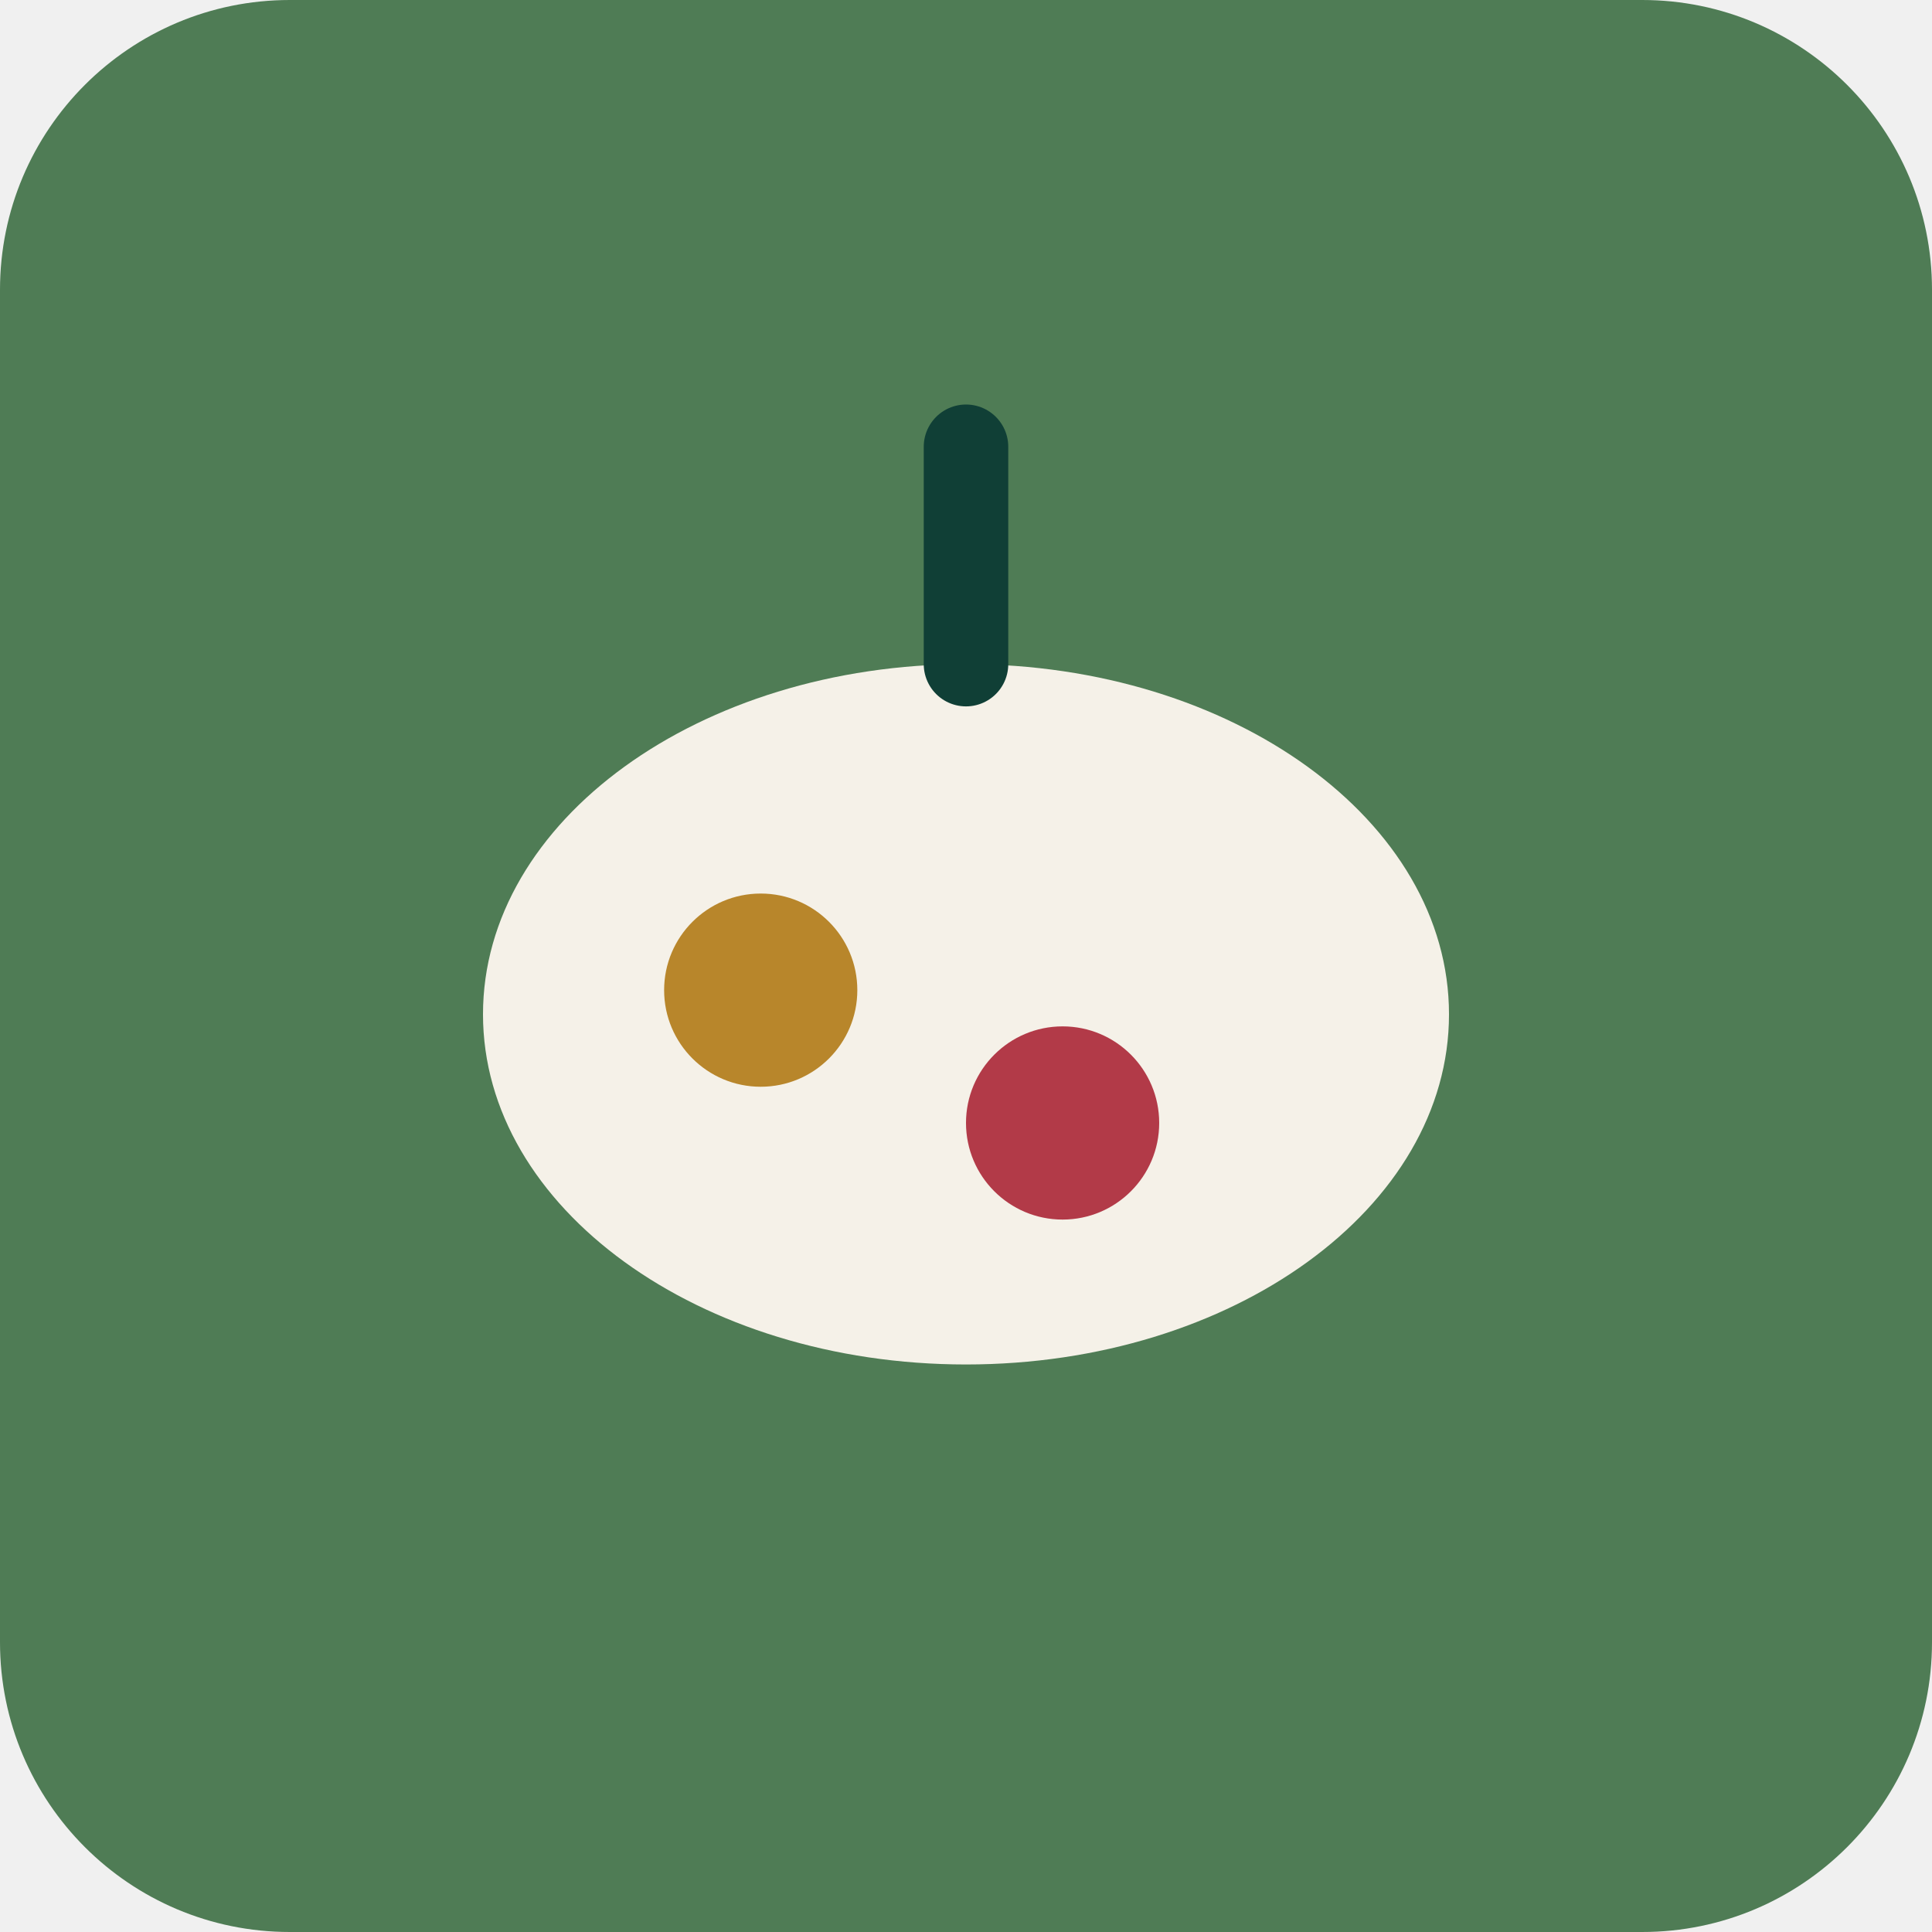
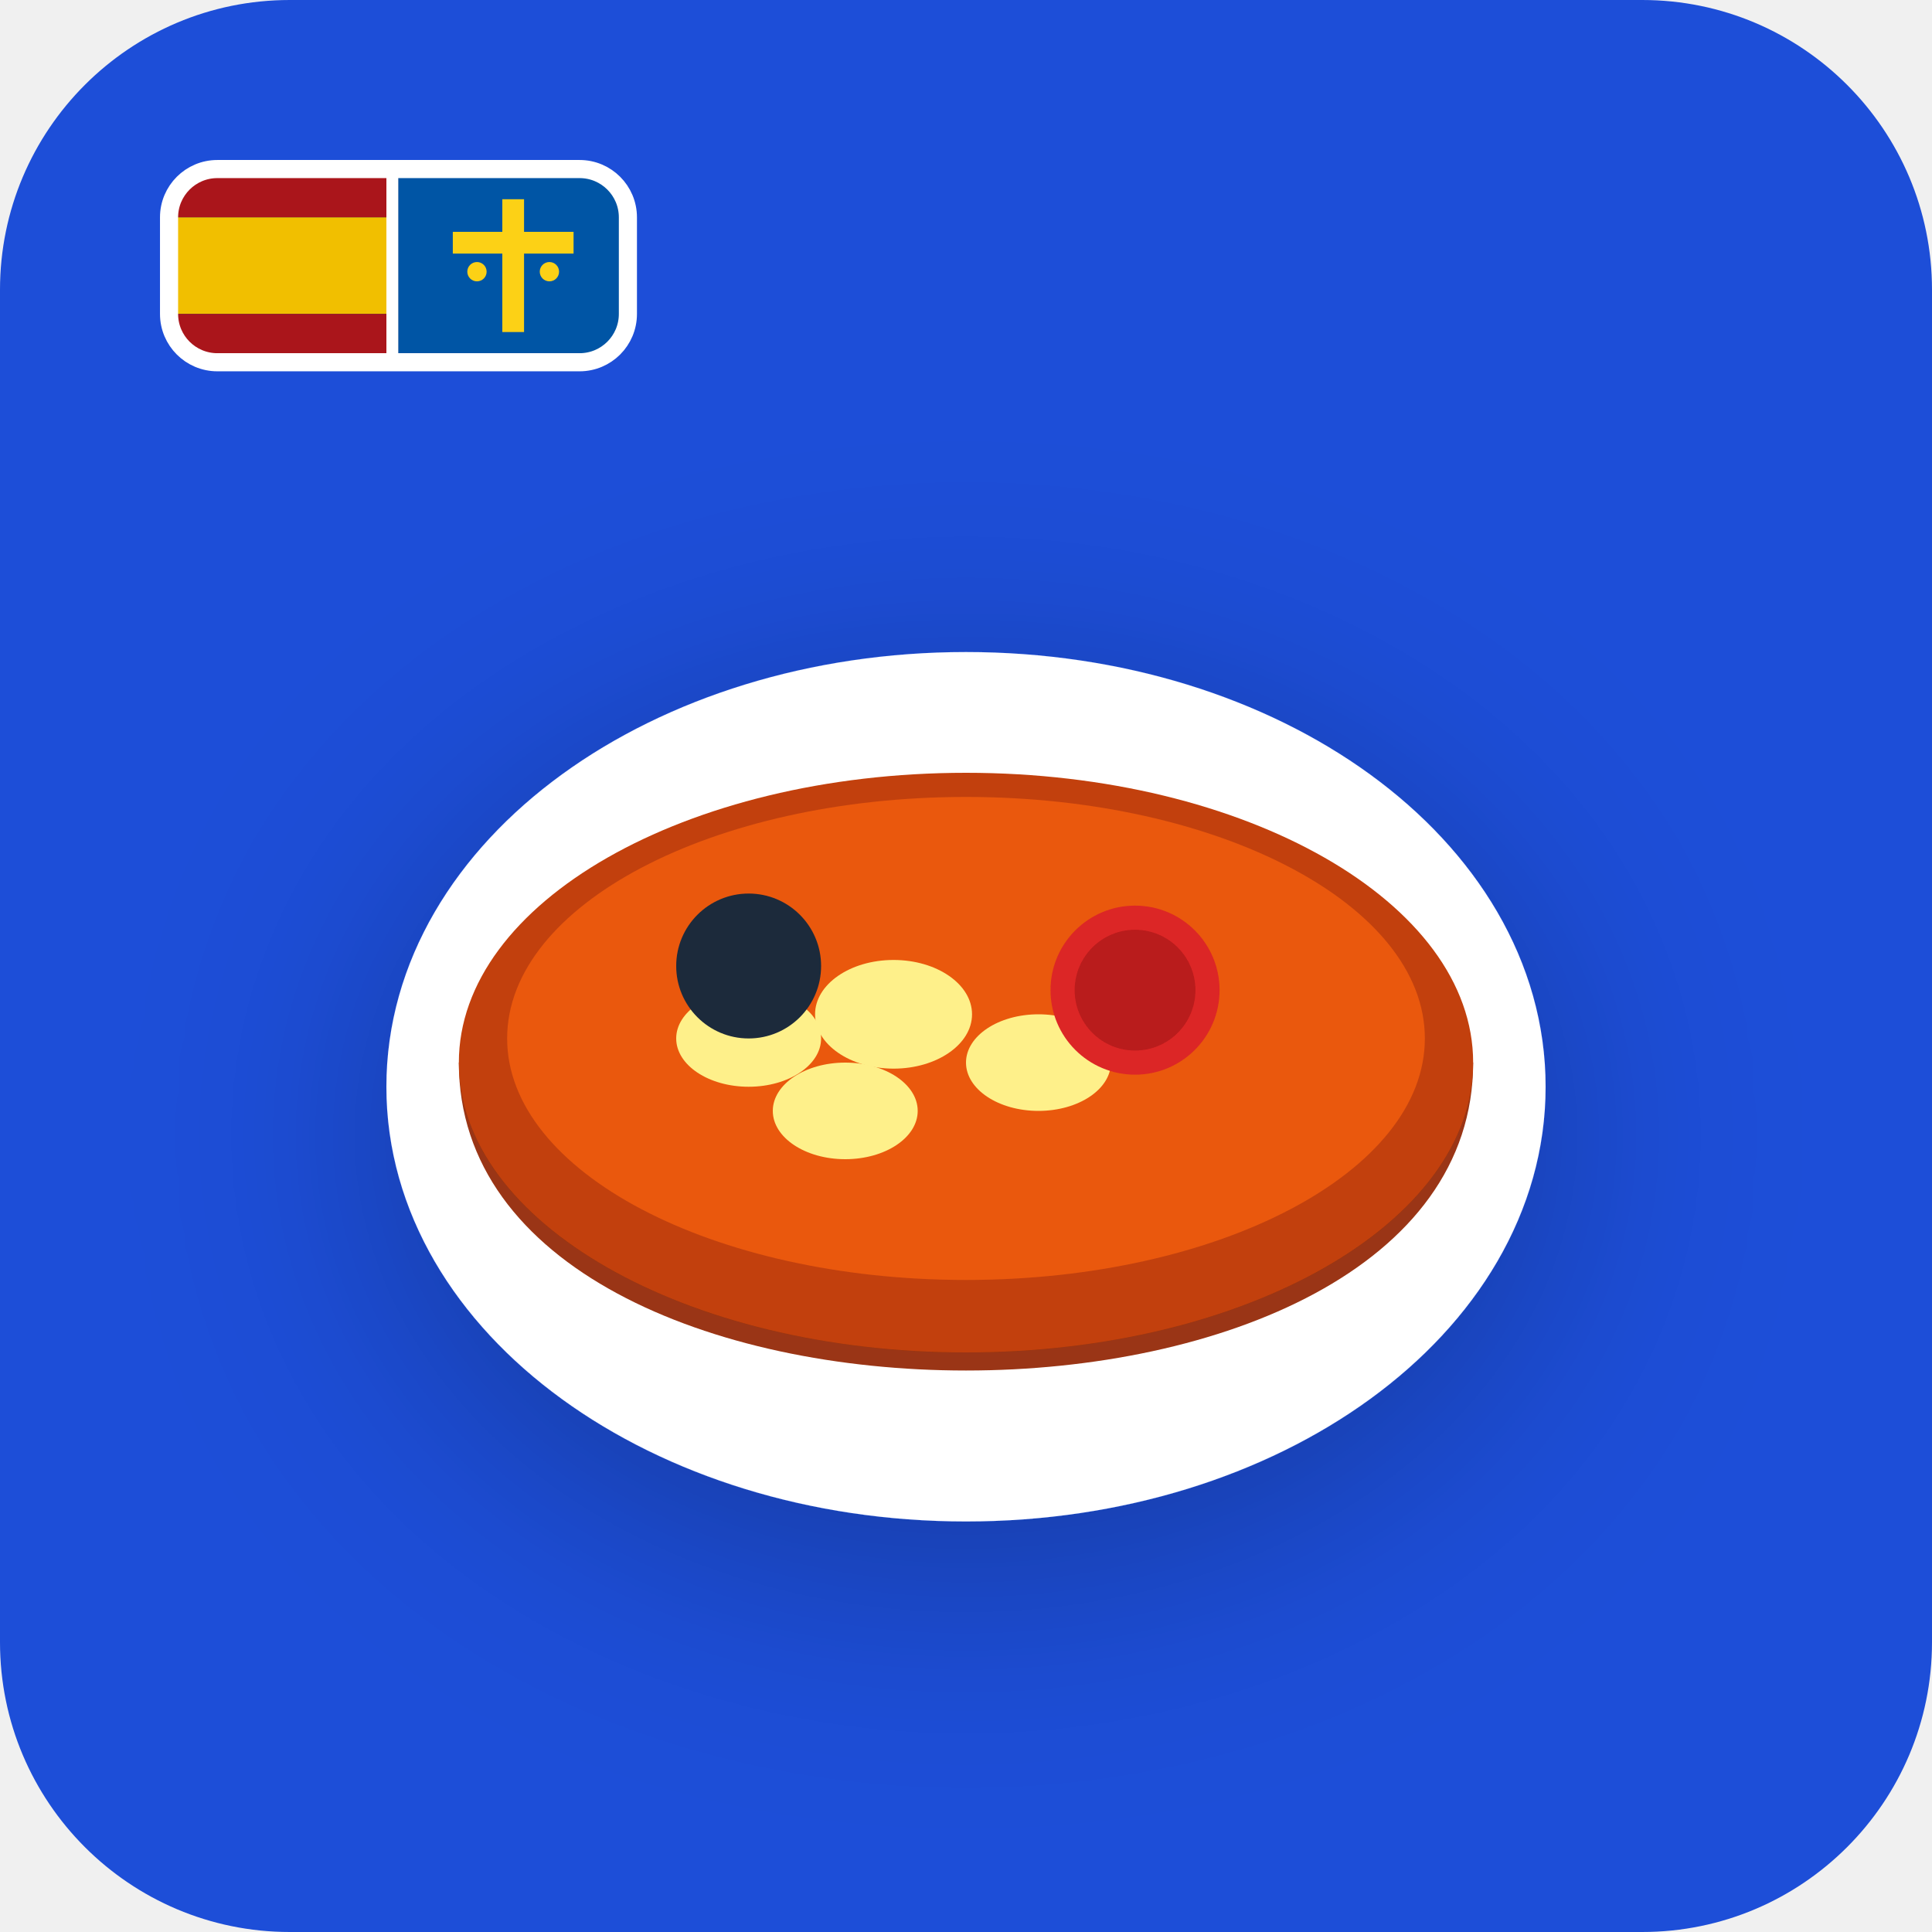
<svg xmlns="http://www.w3.org/2000/svg" viewBox="0 0 160 160" role="img" data-cuisine="asturiana">
-   <rect width="160" height="160" rx="24" fill="#4F7C55" />
-   <ellipse cx="80" cy="84" rx="40" ry="29" fill="#F5F1E8" />
-   <circle cx="63" cy="82" r="8" fill="#B8862B" />
-   <circle cx="88" cy="93" r="8" fill="#B23A48" />
-   <path d="M80 55v-18" stroke="#103F36" stroke-width="7" stroke-linecap="round" />
+   <defs>
+     <clipPath id="flag-clip-es_as">
+       <rect width="38" height="16" rx="4" />
+     </clipPath>
+   </defs>
+   <rect width="160" height="160" rx="24" fill="#1D4ED8" />
+   <g filter="drop-shadow(0 4px 10px rgba(0,0,0,0.25))">
+     <ellipse cx="80" cy="90" rx="44" ry="32" fill="#FFFFFF" stroke="#FFFFFF" stroke-width="8" />
+     <path d="M38 88 C38 122 122 122 122 88 Z" fill="#9A3412" />
+     <ellipse cx="80" cy="88" rx="42" ry="24" fill="#C2410C" />
+     <ellipse cx="80" cy="86" rx="38" ry="20" fill="#EA580C" />
+     <ellipse cx="62" cy="86" rx="6" ry="4" fill="#FEF08A" />
+     <ellipse cx="74" cy="84" rx="6.5" ry="4.5" fill="#FEF08A" />
+     <ellipse cx="86" cy="88" rx="6" ry="4" fill="#FEF08A" />
+     <ellipse cx="70" cy="92" rx="6" ry="4" fill="#FEF08A" />
+     <circle cx="94" cy="82" r="7" fill="#DC2626" />
+     <circle cx="94" cy="82" r="5" fill="#B91C1C" />
+     <circle cx="62" cy="80" r="6" fill="#1E293B" />
+   </g>
+   <g class="flag-badge" transform="translate(14,14)">
+     <rect width="38" height="16" rx="4" fill="#0F172A" opacity="0.6" />
+     <g clip-path="url(#flag-clip-es_as)">
+       <rect x="0" y="0" width="18" height="4" fill="#AA151B" />
+       <rect x="0" y="4" width="18" height="8" fill="#F1BF00" />
+       <rect x="0" y="12" width="18" height="4" fill="#AA151B" />
+       <line x1="18.5" y1="0" x2="18.5" y2="16" stroke="#FFFFFF" stroke-width="1" />
+       <rect x="19" y="0" width="19" height="16" fill="#0055A5" />
+       <rect x="27.6" y="2.5" width="1.8" height="11" fill="#FCD116" />
+       <rect x="23.5" y="5.2" width="10" height="1.8" fill="#FCD116" />
+       <circle cx="25.5" cy="8.5" r="0.8" fill="#FCD116" />
+       <circle cx="31.5" cy="8.5" r="0.8" fill="#FCD116" />
+     </g>
+     <rect width="38" height="16" rx="4" fill="none" stroke="#FFFFFF" stroke-width="1.5" />
+   </g>
</svg>
